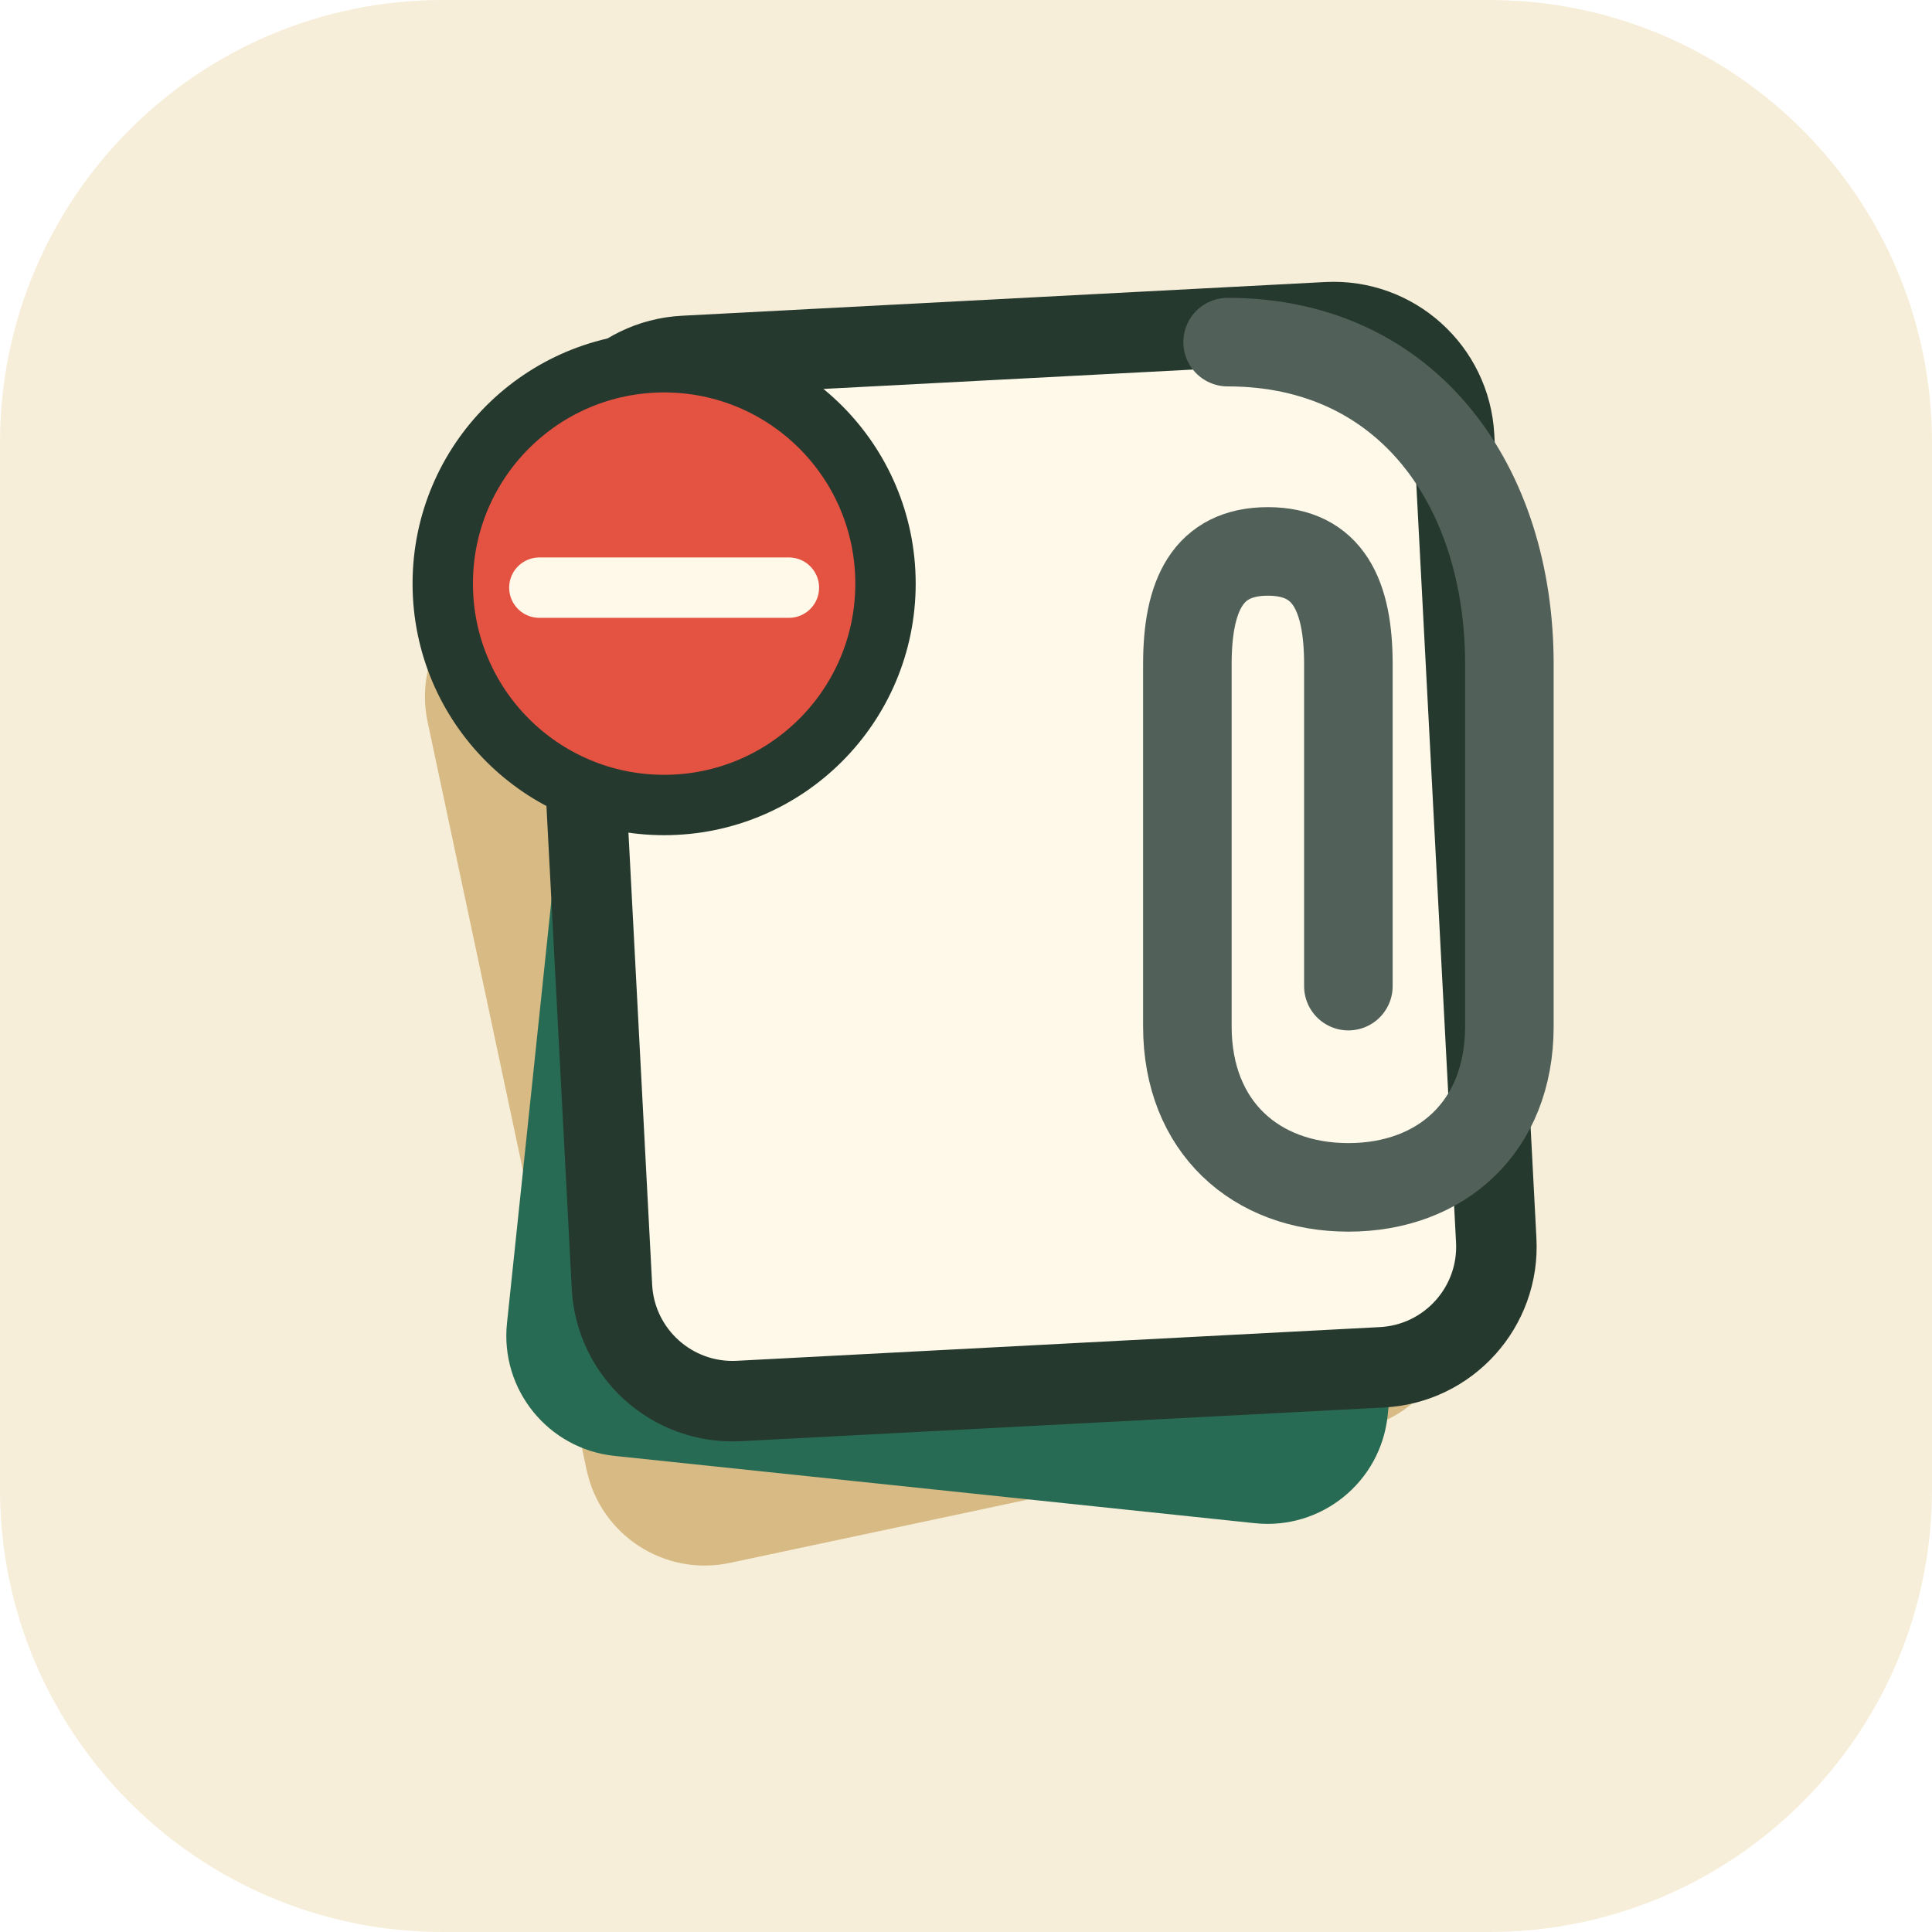
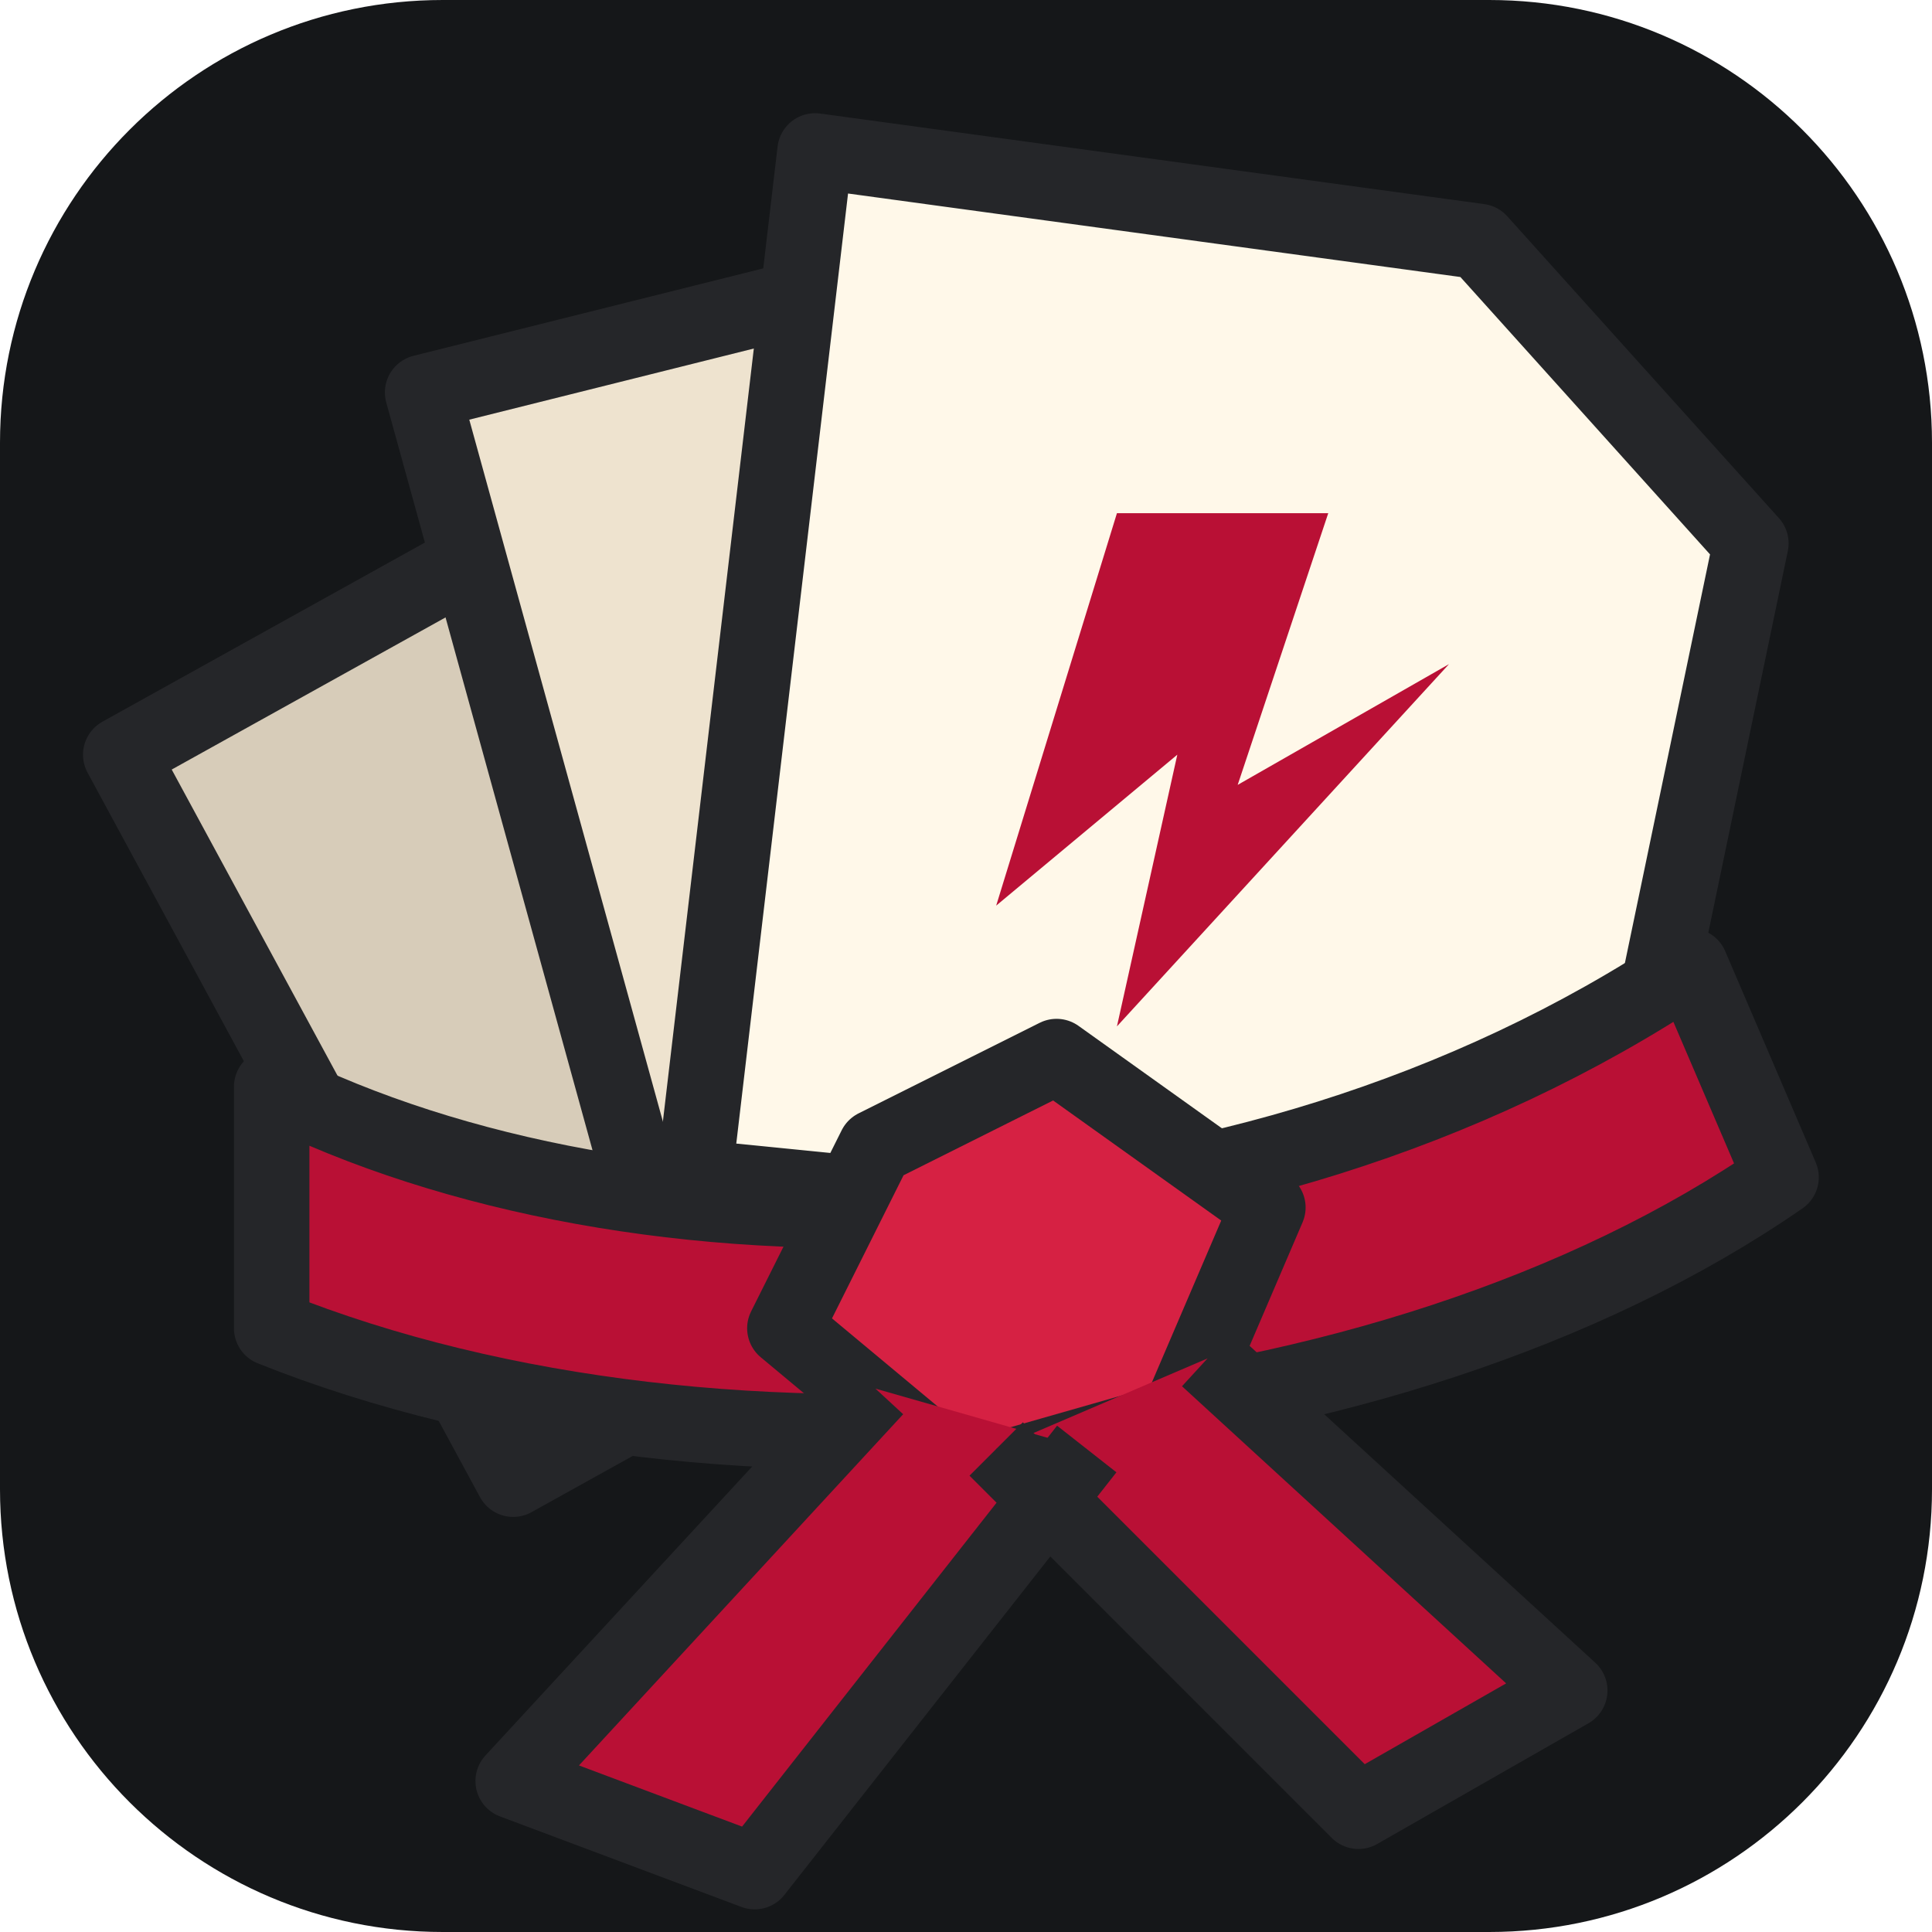
<svg xmlns="http://www.w3.org/2000/svg" width="48" height="48" viewBox="0 0 48 48" fill="none">
-   <rect width="48" height="48" rx="11" fill="#F7EED9" />
-   <rect x="10" y="15" width="22" height="25" rx="3" fill="#D7BA84" transform="rotate(-12 10 15)" />
-   <rect x="15" y="10" width="22" height="26" rx="3" fill="#286B55" transform="rotate(6 15 10)" />
-   <rect x="14" y="9" width="22" height="26" rx="3" fill="#FFF9EA" stroke="#26392E" stroke-width="2" transform="rotate(-3 14 9)" />
-   <path d="M30.5 8.5C35 8.5 37.5 12.1 37.5 16.5V25.5C37.5 28 35.8 29.5 33.5 29.5C31.2 29.5 29.5 28 29.5 25.5V16.5C29.5 14.8 30 13.7 31.5 13.7C33 13.7 33.5 14.8 33.5 16.5V24.5" stroke="#52605A" stroke-width="2.2" stroke-linecap="round" />
-   <circle cx="16.5" cy="14.5" r="5.5" fill="#E45242" stroke="#26392E" stroke-width="1.5" />
-   <path d="M13.4 14.6H19.6" stroke="#FFF9EA" stroke-width="1.5" stroke-linecap="round" />
+   <rect width="48" height="48" rx="11" fill="#151719" />
+   <g transform="translate(0 0) scale(.75)">
+     <path d="M4 25 22 15l13 24-18 10z" fill="#d7ccb9" stroke="#252629" stroke-width="2.5" stroke-linejoin="round" />
+     <path d="M14 13 34 8l8 29-20 5z" fill="#eee3cf" stroke="#252629" stroke-width="2.5" stroke-linejoin="round" />
+     <path d="m27 5 22 3 9 10-5 24-30-3z" fill="#fff8e9" stroke="#252629" stroke-width="2.5" stroke-linejoin="round" />
+     <path d="m37 17-4 13 6-5-2 9 11-12-7 4 3-9z" fill="#b91035" />
+     <path d="M9 36c12 6 32 6 47-4l3 7c-13 9-35 11-50 5z" fill="#b91035" stroke="#252629" stroke-width="2.5" stroke-linejoin="round" />
+     <path d="m29 38 6-3 7 5-3 7-7 2-6-5z" fill="#d62143" stroke="#252629" stroke-width="2.5" stroke-linejoin="round" />
+     <path d="m29 46-12 13 8 3 11-14m4-3 12 11-7 4-12-12" fill="#b91035" stroke="#252629" stroke-width="2.5" stroke-linejoin="round" />
+   </g>
</svg>
